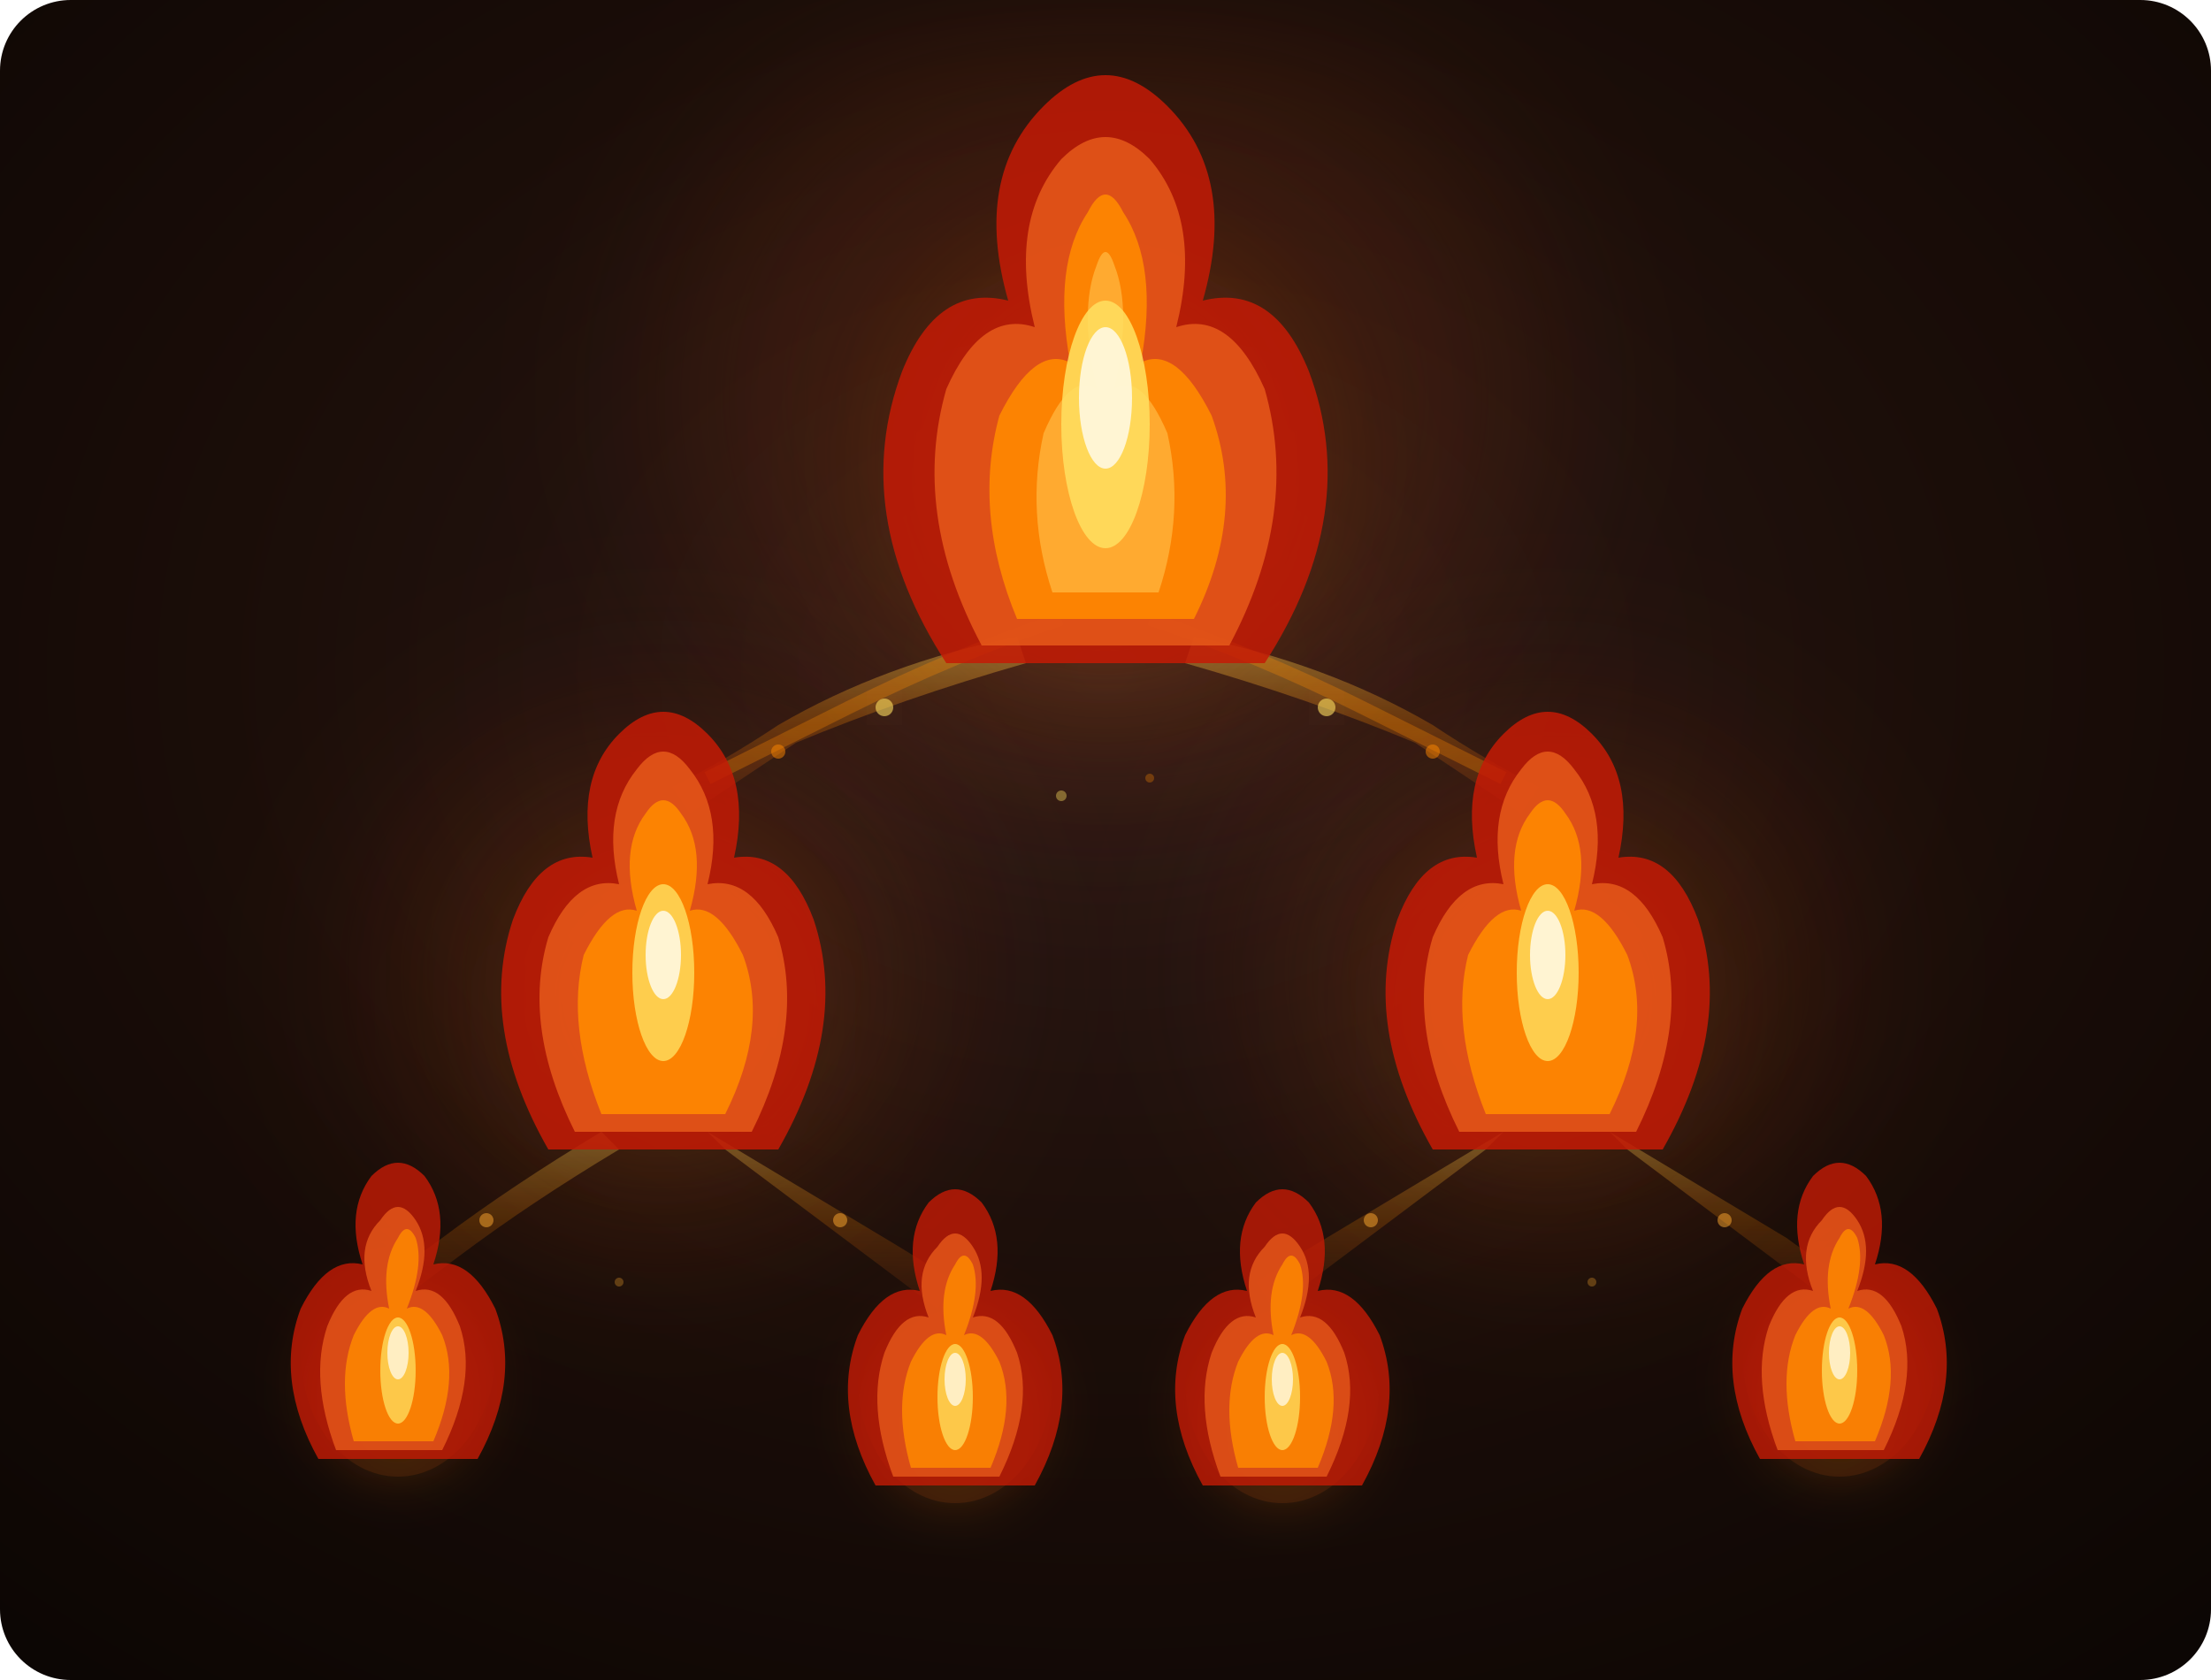
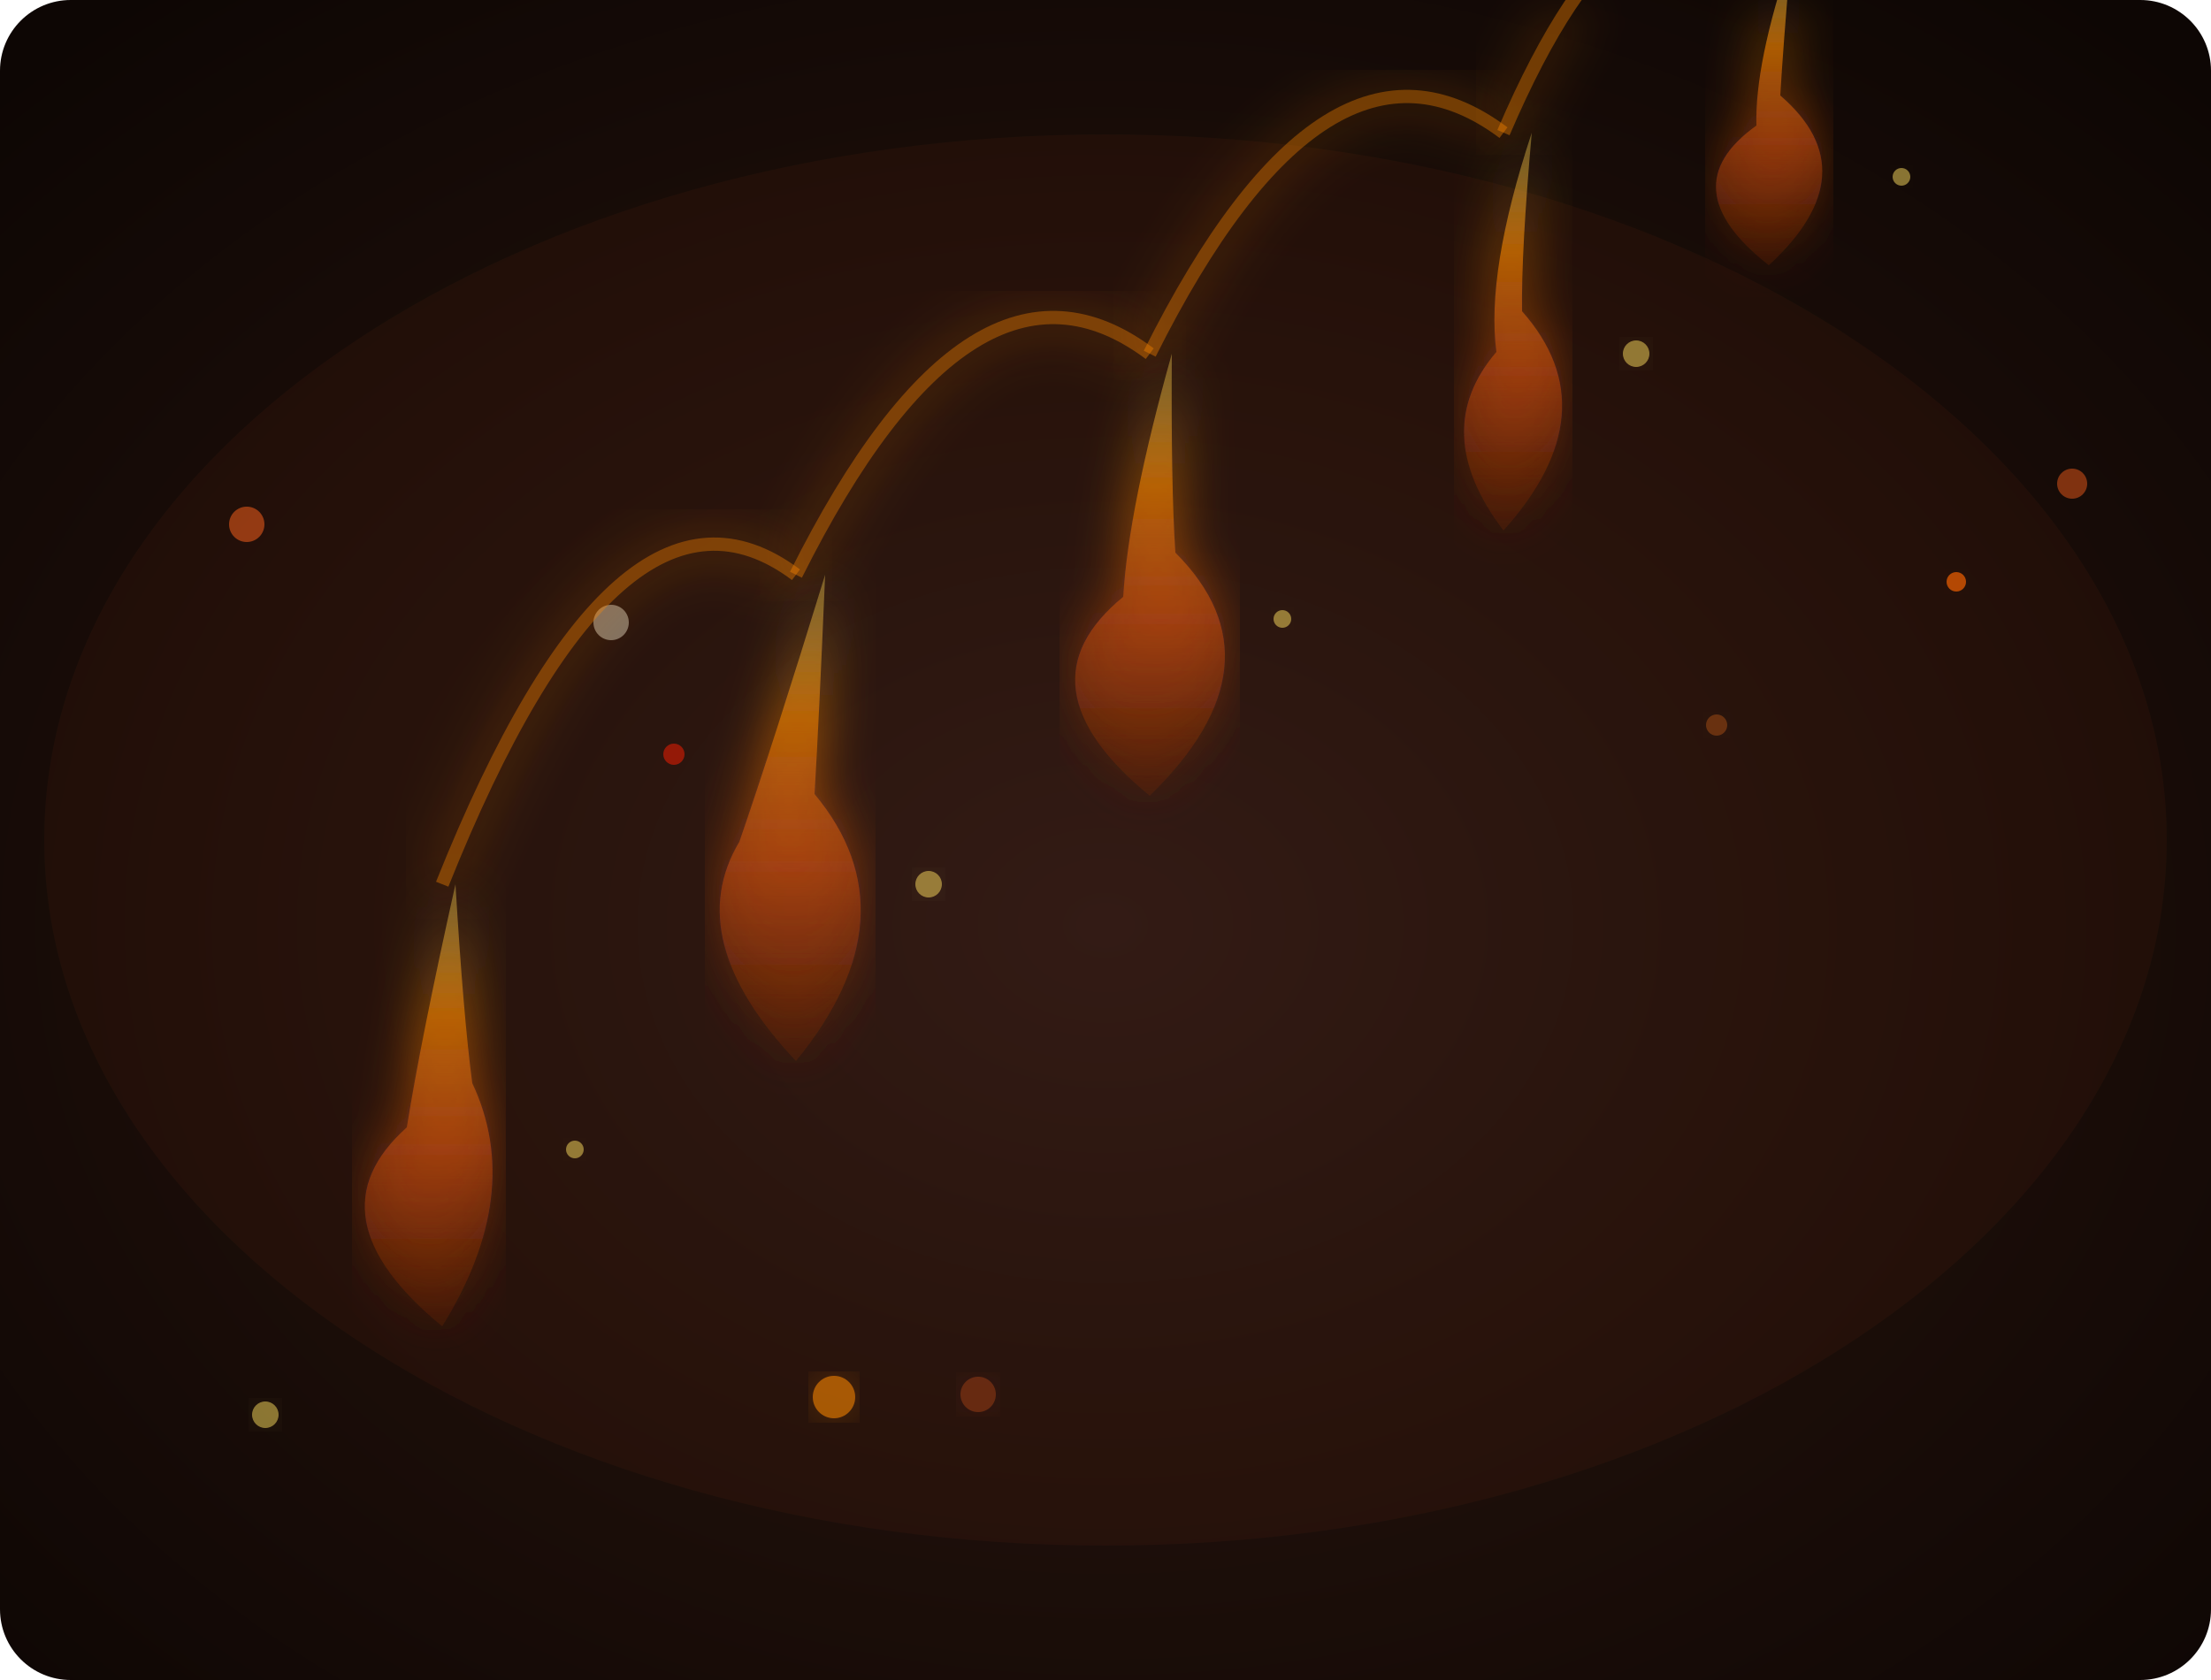
<svg xmlns="http://www.w3.org/2000/svg" width="250" height="190" viewBox="0 0 250 190">
  <defs>
-     <radialGradient id="bgFI" cx="50%" cy="40%" r="80%">
-       <stop offset="0%" stop-color="#2a1815" />
-       <stop offset="50%" stop-color="#1a0d08" />
-       <stop offset="100%" stop-color="#0a0503" />
-     </radialGradient>
-     <radialGradient id="flameGFI" cx="50%" cy="70%" r="55%">
-       <stop offset="0%" stop-color="#fff8e0" />
-       <stop offset="12%" stop-color="#ffe060" />
-       <stop offset="35%" stop-color="#ff8800" />
-       <stop offset="70%" stop-color="#e6591a" />
-       <stop offset="100%" stop-color="#c41a05" stop-opacity="0" />
-     </radialGradient>
-     <linearGradient id="trailGFI" x1="0%" y1="0%" x2="0%" y2="100%">
-       <stop offset="0%" stop-color="#ffe060" stop-opacity="0.8" />
-       <stop offset="50%" stop-color="#ff8800" stop-opacity="0.5" />
-       <stop offset="100%" stop-color="#e6591a" stop-opacity="0.2" />
-     </linearGradient>
-     <filter id="glowFI" x="-50%" y="-50%" width="200%" height="200%">
-       <feGaussianBlur stdDeviation="3" result="b" />
+     <filter id="glow1">
+       <feGaussianBlur stdDeviation="3" result="blur" />
      <feMerge>
-         <feMergeNode in="b" />
+         <feMergeNode in="blur" />
        <feMergeNode in="SourceGraphic" />
      </feMerge>
    </filter>
-     <filter id="bigGlowFI" x="-100%" y="-100%" width="300%" height="300%">
-       <feGaussianBlur stdDeviation="10" />
-     </filter>
+     <radialGradient id="bg2" cx="50%" cy="55%" r="70%">
+       <stop offset="0%" stop-color="#2a1815" />
+       <stop offset="60%" stop-color="#1a0d08" />
+       <stop offset="100%" stop-color="#0d0604" />
+     </radialGradient>
+     <linearGradient id="lin3" x1="0%" y1="100%" x2="0%" y2="0%">
+       <stop offset="0%" stop-color="#8a2a05" stop-opacity="0.3" />
+       <stop offset="40%" stop-color="#e6591a" stop-opacity="0.7" />
+       <stop offset="70%" stop-color="#ff8800" stop-opacity="0.9" />
+       <stop offset="100%" stop-color="#ffe060" stop-opacity="0.5" />
+     </linearGradient>
  </defs>
-   <rect width="250" height="190" fill="url(#bgFI)" rx="8" />
-   <ellipse cx="125" cy="45" rx="50" ry="45" fill="#e6591a" opacity="0.12" filter="url(#bigGlowFI)" />
-   <ellipse cx="75" cy="110" rx="35" ry="32" fill="#e6591a" opacity="0.1" filter="url(#bigGlowFI)" />
-   <ellipse cx="175" cy="110" rx="35" ry="32" fill="#e6591a" opacity="0.1" filter="url(#bigGlowFI)" />
-   <path d="M 115,72 Q 100,75 88,82 Q 82,86 76,89 L 78,92 Q 84,88 90,84 Q 102,79 116,75 Z" fill="url(#trailGFI)" opacity="0.5" />
-   <path d="M 120,70 Q 108,74 96,80 Q 88,84 80,88" fill="none" stroke="#ff8800" stroke-width="1.5" opacity="0.3" />
-   <path d="M 135,72 Q 150,75 162,82 Q 168,86 174,89 L 172,92 Q 166,88 160,84 Q 148,79 134,75 Z" fill="url(#trailGFI)" opacity="0.5" />
-   <path d="M 130,70 Q 142,74 154,80 Q 162,84 170,88" fill="none" stroke="#ff8800" stroke-width="1.5" opacity="0.3" />
-   <path d="M 68,128 Q 58,134 50,140 Q 46,143 42,145 L 44,148 Q 48,145 52,142 Q 60,136 70,130 Z" fill="url(#trailGFI)" opacity="0.4" />
-   <path d="M 80,128 Q 90,134 100,140 Q 105,143 108,145 L 106,148 Q 102,145 98,142 Q 90,136 82,130 Z" fill="url(#trailGFI)" opacity="0.4" />
-   <path d="M 170,128 Q 160,134 150,140 Q 145,143 142,145 L 144,148 Q 148,145 152,142 Q 160,136 168,130 Z" fill="url(#trailGFI)" opacity="0.4" />
-   <path d="M 182,128 Q 192,134 202,140 Q 206,143 210,145 L 208,148 Q 204,145 200,142 Q 192,136 184,130 Z" fill="url(#trailGFI)" opacity="0.4" />
-   <circle cx="100" cy="80" r="1" fill="#ffe060" opacity="0.6" filter="url(#glowFI)" />
-   <circle cx="88" cy="85" r="0.8" fill="#ff8800" opacity="0.5" />
-   <circle cx="150" cy="80" r="1" fill="#ffe060" opacity="0.6" filter="url(#glowFI)" />
-   <circle cx="162" cy="85" r="0.8" fill="#ff8800" opacity="0.5" />
-   <circle cx="55" cy="138" r="0.8" fill="#ffaa30" opacity="0.5" />
-   <circle cx="95" cy="138" r="0.8" fill="#ffaa30" opacity="0.5" />
-   <circle cx="155" cy="138" r="0.8" fill="#ffaa30" opacity="0.5" />
-   <circle cx="195" cy="138" r="0.8" fill="#ffaa30" opacity="0.5" />
-   <ellipse cx="125" cy="45" rx="22" ry="28" fill="url(#flameGFI)" opacity="0.3" filter="url(#bigGlowFI)" />
-   <path d="M 107,75 Q 96,58 102,42 Q 106,32 114,34 Q 110,20 118,12 Q 125,5 132,12 Q 140,20 136,34 Q 144,32 148,42 Q 154,58 143,75 Z" fill="#c41a05" opacity="0.85" />
-   <path d="M 111,73 Q 103,58 107,44 Q 111,35 117,37 Q 114,25 120,18 Q 125,13 130,18 Q 136,25 133,37 Q 139,35 143,44 Q 147,58 139,73 Z" fill="#e6591a" opacity="0.85" />
-   <path d="M 115,70 Q 110,58 113,47 Q 117,39 121,41 Q 119,30 123,24 Q 125,20 127,24 Q 131,30 129,41 Q 133,39 137,47 Q 141,58 135,70 Z" fill="#ff8800" opacity="0.9" />
-   <path d="M 119,67 Q 116,58 118,49 Q 121,42 124,44 Q 122,35 124,30 Q 125,27 126,30 Q 128,35 126,44 Q 129,42 132,49 Q 134,58 131,67 Z" fill="#ffaa30" />
-   <ellipse cx="125" cy="48" rx="5" ry="14" fill="#ffe060" opacity="0.85" />
-   <ellipse cx="125" cy="45" rx="3" ry="8" fill="#fff8e0" opacity="0.9" />
-   <ellipse cx="75" cy="108" rx="16" ry="20" fill="url(#flameGFI)" opacity="0.25" filter="url(#bigGlowFI)" />
-   <path d="M 62,130 Q 54,116 58,104 Q 61,96 67,97 Q 65,88 70,83 Q 75,78 80,83 Q 85,88 83,97 Q 89,96 92,104 Q 96,116 88,130 Z" fill="#c41a05" opacity="0.85" />
-   <path d="M 65,128 Q 59,116 62,106 Q 65,99 70,100 Q 68,92 72,87 Q 75,83 78,87 Q 82,92 80,100 Q 85,99 88,106 Q 91,116 85,128 Z" fill="#e6591a" opacity="0.85" />
-   <path d="M 68,126 Q 64,116 66,108 Q 69,102 72,103 Q 70,96 73,92 Q 75,89 77,92 Q 80,96 78,103 Q 81,102 84,108 Q 87,116 82,126 Z" fill="#ff8800" opacity="0.9" />
-   <ellipse cx="75" cy="110" rx="3.5" ry="10" fill="#ffe060" opacity="0.8" />
-   <ellipse cx="75" cy="108" rx="2" ry="5" fill="#fff8e0" opacity="0.9" />
-   <ellipse cx="175" cy="108" rx="16" ry="20" fill="url(#flameGFI)" opacity="0.25" filter="url(#bigGlowFI)" />
-   <path d="M 162,130 Q 154,116 158,104 Q 161,96 167,97 Q 165,88 170,83 Q 175,78 180,83 Q 185,88 183,97 Q 189,96 192,104 Q 196,116 188,130 Z" fill="#c41a05" opacity="0.85" />
-   <path d="M 165,128 Q 159,116 162,106 Q 165,99 170,100 Q 168,92 172,87 Q 175,83 178,87 Q 182,92 180,100 Q 185,99 188,106 Q 191,116 185,128 Z" fill="#e6591a" opacity="0.85" />
-   <path d="M 168,126 Q 164,116 166,108 Q 169,102 172,103 Q 170,96 173,92 Q 175,89 177,92 Q 180,96 178,103 Q 181,102 184,108 Q 187,116 182,126 Z" fill="#ff8800" opacity="0.9" />
-   <ellipse cx="175" cy="110" rx="3.5" ry="10" fill="#ffe060" opacity="0.8" />
-   <ellipse cx="175" cy="108" rx="2" ry="5" fill="#fff8e0" opacity="0.9" />
-   <ellipse cx="45" cy="153" rx="11" ry="14" fill="url(#flameGFI)" opacity="0.2" filter="url(#glowFI)" />
-   <path d="M 36,165 Q 31,156 34,148 Q 37,142 41,143 Q 39,137 42,133 Q 45,130 48,133 Q 51,137 49,143 Q 53,142 56,148 Q 59,156 54,165 Z" fill="#c41a05" opacity="0.8" />
-   <path d="M 38,164 Q 35,156 37,150 Q 39,145 42,146 Q 40,141 43,138 Q 45,135 47,138 Q 49,141 47,146 Q 50,145 52,150 Q 54,156 50,164 Z" fill="#e6591a" opacity="0.8" />
-   <path d="M 40,163 Q 38,156 40,151 Q 42,147 44,148 Q 43,143 45,140 Q 46,138 47,140 Q 48,143 46,148 Q 48,147 50,151 Q 52,156 49,163 Z" fill="#ff8800" opacity="0.85" />
-   <ellipse cx="45" cy="155" rx="2" ry="6" fill="#ffe060" opacity="0.75" />
-   <ellipse cx="45" cy="153" rx="1.2" ry="3" fill="#fff8e0" opacity="0.8" />
-   <ellipse cx="108" cy="156" rx="11" ry="14" fill="url(#flameGFI)" opacity="0.2" filter="url(#glowFI)" />
-   <path d="M 99,168 Q 94,159 97,151 Q 100,145 104,146 Q 102,140 105,136 Q 108,133 111,136 Q 114,140 112,146 Q 116,145 119,151 Q 122,159 117,168 Z" fill="#c41a05" opacity="0.8" />
-   <path d="M 101,167 Q 98,159 100,153 Q 102,148 105,149 Q 103,144 106,141 Q 108,138 110,141 Q 112,144 110,149 Q 113,148 115,153 Q 117,159 113,167 Z" fill="#e6591a" opacity="0.8" />
-   <path d="M 103,166 Q 101,159 103,154 Q 105,150 107,151 Q 106,146 108,143 Q 109,141 110,143 Q 111,146 109,151 Q 111,150 113,154 Q 115,159 112,166 Z" fill="#ff8800" opacity="0.85" />
-   <ellipse cx="108" cy="158" rx="2" ry="6" fill="#ffe060" opacity="0.75" />
-   <ellipse cx="108" cy="156" rx="1.2" ry="3" fill="#fff8e0" opacity="0.8" />
-   <ellipse cx="145" cy="156" rx="11" ry="14" fill="url(#flameGFI)" opacity="0.2" filter="url(#glowFI)" />
-   <path d="M 136,168 Q 131,159 134,151 Q 137,145 141,146 Q 139,140 142,136 Q 145,133 148,136 Q 151,140 149,146 Q 153,145 156,151 Q 159,159 154,168 Z" fill="#c41a05" opacity="0.8" />
-   <path d="M 138,167 Q 135,159 137,153 Q 139,148 142,149 Q 140,144 143,141 Q 145,138 147,141 Q 149,144 147,149 Q 150,148 152,153 Q 154,159 150,167 Z" fill="#e6591a" opacity="0.8" />
-   <path d="M 140,166 Q 138,159 140,154 Q 142,150 144,151 Q 143,146 145,143 Q 146,141 147,143 Q 148,146 146,151 Q 148,150 150,154 Q 152,159 149,166 Z" fill="#ff8800" opacity="0.85" />
-   <ellipse cx="145" cy="158" rx="2" ry="6" fill="#ffe060" opacity="0.75" />
-   <ellipse cx="145" cy="156" rx="1.2" ry="3" fill="#fff8e0" opacity="0.8" />
-   <ellipse cx="208" cy="153" rx="11" ry="14" fill="url(#flameGFI)" opacity="0.2" filter="url(#glowFI)" />
-   <path d="M 199,165 Q 194,156 197,148 Q 200,142 204,143 Q 202,137 205,133 Q 208,130 211,133 Q 214,137 212,143 Q 216,142 219,148 Q 222,156 217,165 Z" fill="#c41a05" opacity="0.8" />
-   <path d="M 201,164 Q 198,156 200,150 Q 202,145 205,146 Q 203,141 206,138 Q 208,135 210,138 Q 212,141 210,146 Q 213,145 215,150 Q 217,156 213,164 Z" fill="#e6591a" opacity="0.8" />
-   <path d="M 203,163 Q 201,156 203,151 Q 205,147 207,148 Q 206,143 208,140 Q 209,138 210,140 Q 211,143 209,148 Q 211,147 213,151 Q 215,156 212,163 Z" fill="#ff8800" opacity="0.85" />
-   <ellipse cx="208" cy="155" rx="2" ry="6" fill="#ffe060" opacity="0.75" />
-   <ellipse cx="208" cy="153" rx="1.2" ry="3" fill="#fff8e0" opacity="0.8" />
-   <circle cx="120" cy="90" r="0.6" fill="#ffe060" opacity="0.4" />
-   <circle cx="130" cy="88" r="0.5" fill="#ff8800" opacity="0.3" />
-   <circle cx="70" cy="145" r="0.5" fill="#ffaa30" opacity="0.3" />
-   <circle cx="180" cy="145" r="0.5" fill="#ffaa30" opacity="0.3" />
+   <rect width="250" height="190" fill="url(#bg2)" rx="8" />
+   <ellipse cx="125.0" cy="95.0" rx="120.0" ry="79.8" fill="#e6591a" opacity="0.05" />
+   <circle cx="76.2" cy="85.3" r="1.2" fill="#c41a05" opacity="0.69" />
+   <circle cx="221.2" cy="65.8" r="1.1" fill="#ff6600" opacity="0.66" filter="url(#glow1)" />
+   <circle cx="94.3" cy="158.0" r="2.4" fill="#ff8800" opacity="0.59" filter="url(#glow1)" />
+   <circle cx="110.6" cy="157.7" r="2.0" fill="#e6591a" opacity="0.33" filter="url(#glow1)" />
+   <circle cx="194.1" cy="82.0" r="1.2" fill="#ff7a1a" opacity="0.30" filter="url(#glow1)" />
+   <circle cx="69.1" cy="70.4" r="2.0" fill="#fff8e0" opacity="0.41" />
+   <circle cx="27.9" cy="59.3" r="2.0" fill="#e6591a" opacity="0.58" />
+   <circle cx="234.3" cy="54.7" r="1.7" fill="#e6591a" opacity="0.51" />
+   <path d="M 50.0 150.0 Q 34.8 137.5 46.0 127.5 Q 47.6 117.5 51.5 100.0 Q 52.4 115.0 53.4 122.5 Q 59.3 135.0 50.0 150.0 Z" fill="url(#lin3)" opacity="0.7" filter="url(#glow1)" />
+   <path d="M 90.0 120.0 Q 77.0 106.2 83.6 95.2 Q 87.4 84.2 93.3 65.0 Q 92.6 81.5 92.1 89.8 Q 103.5 103.5 90.0 120.0 Z" fill="url(#lin3)" opacity="0.7" filter="url(#glow1)" />
+   <path d="M 130.0 90.0 Q 114.8 77.5 127.0 67.5 Q 127.6 57.5 132.5 40.0 Q 132.4 55.0 132.9 62.5 Q 145.4 75.0 130.0 90.0 Z" fill="url(#lin3)" opacity="0.7" filter="url(#glow1)" />
+   <path d="M 170.0 60.0 Q 161.5 48.8 169.2 39.8 Q 168.0 30.8 173.2 15.0 Q 172.0 28.5 172.1 35.2 Q 182.1 46.5 170.0 60.0 Z" fill="url(#lin3)" opacity="0.7" filter="url(#glow1)" />
+   <path d="M 200.0 30.0 Q 188.8 21.2 198.6 14.2 Q 198.4 7.2 202.5 -5.0 Q 201.6 5.5 201.3 10.8 Q 211.4 19.5 200.0 30.0 Z" fill="url(#lin3)" opacity="0.7" filter="url(#glow1)" />
+   <path d="M 50 100 Q 70.0 50 90 65" fill="none" stroke="#ff8800" stroke-width="1.5" opacity="0.4" filter="url(#glow1)" />
+   <path d="M 90 65 Q 110.0 25 130 40" fill="none" stroke="#ff8800" stroke-width="1.5" opacity="0.4" filter="url(#glow1)" />
+   <path d="M 130 40 Q 150.0 0 170 15" fill="none" stroke="#ff8800" stroke-width="1.5" opacity="0.4" filter="url(#glow1)" />
+   <path d="M 170 15 Q 185.0 -20 200 -5" fill="none" stroke="#ff8800" stroke-width="1.5" opacity="0.4" filter="url(#glow1)" />
+   <circle cx="30" cy="160" r="1.5" fill="#ffe060" opacity="0.5" filter="url(#glow1)" />
+   <circle cx="65" cy="130" r="1" fill="#ffe060" opacity="0.5" filter="url(#glow1)" />
+   <circle cx="105" cy="100" r="1.5" fill="#ffe060" opacity="0.5" filter="url(#glow1)" />
+   <circle cx="145" cy="70" r="1" fill="#ffe060" opacity="0.5" filter="url(#glow1)" />
+   <circle cx="185" cy="40" r="1.5" fill="#ffe060" opacity="0.5" filter="url(#glow1)" />
+   <circle cx="215" cy="20" r="1" fill="#ffe060" opacity="0.5" filter="url(#glow1)" />
</svg>
